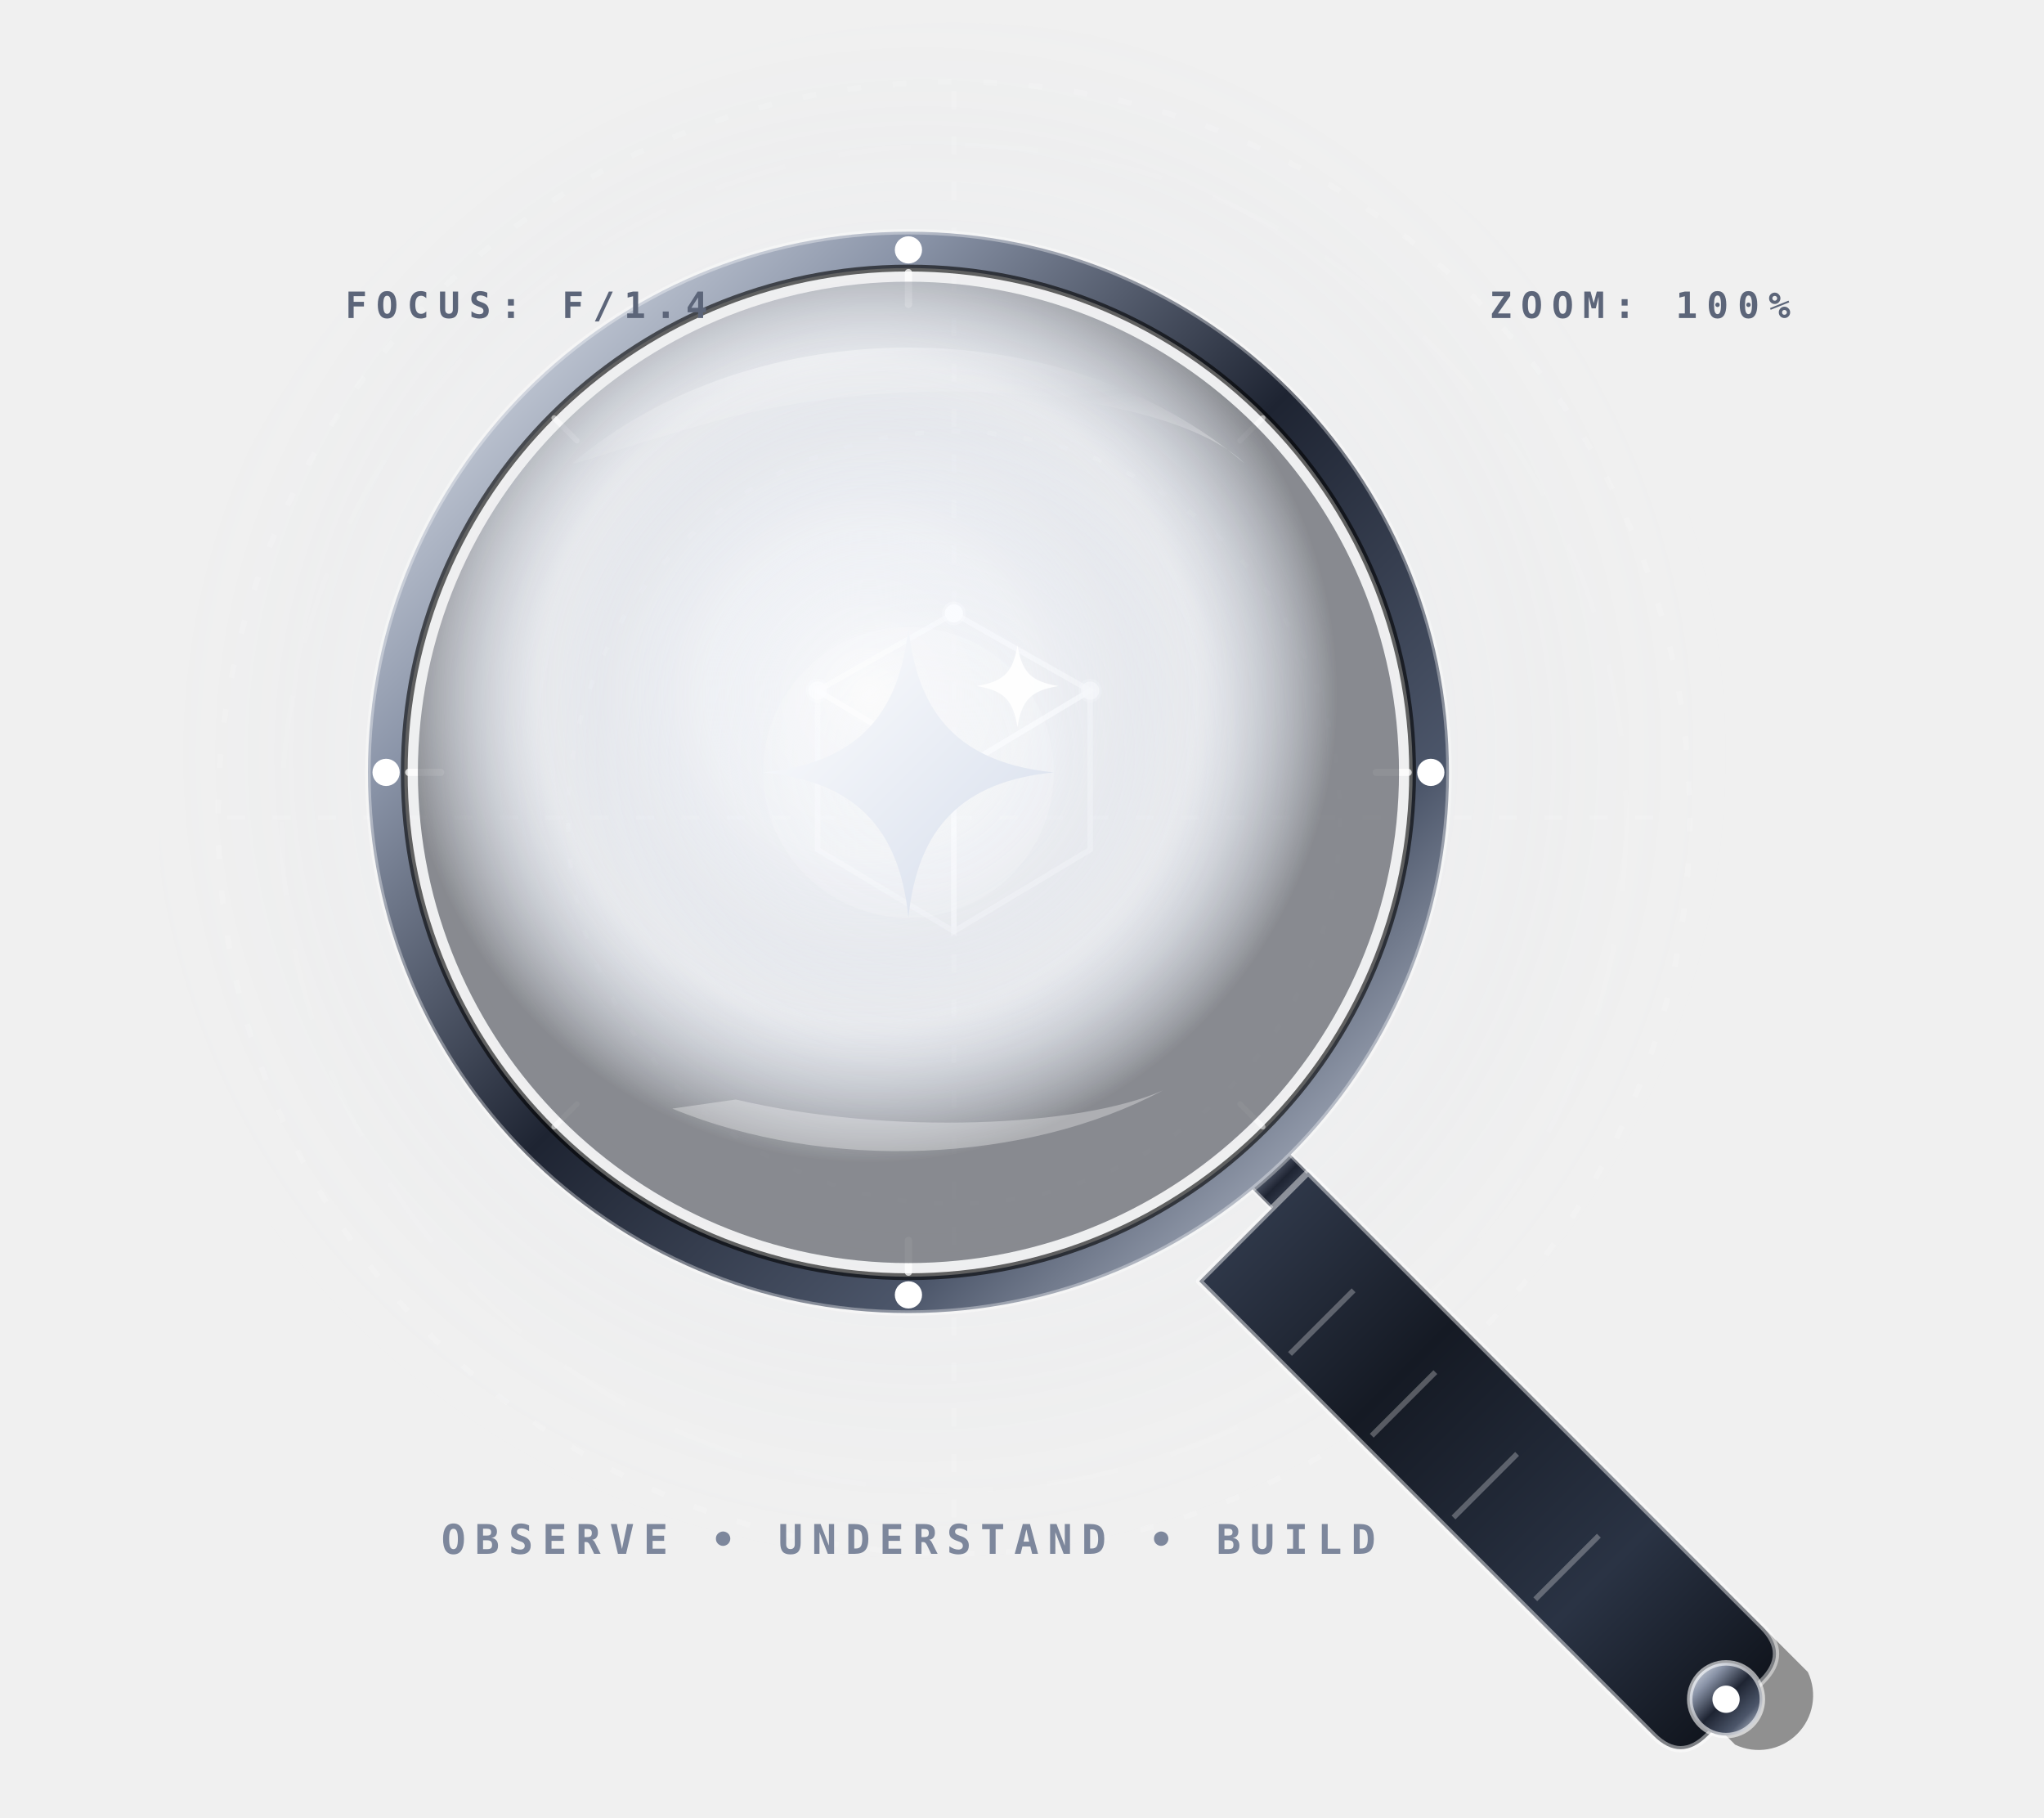
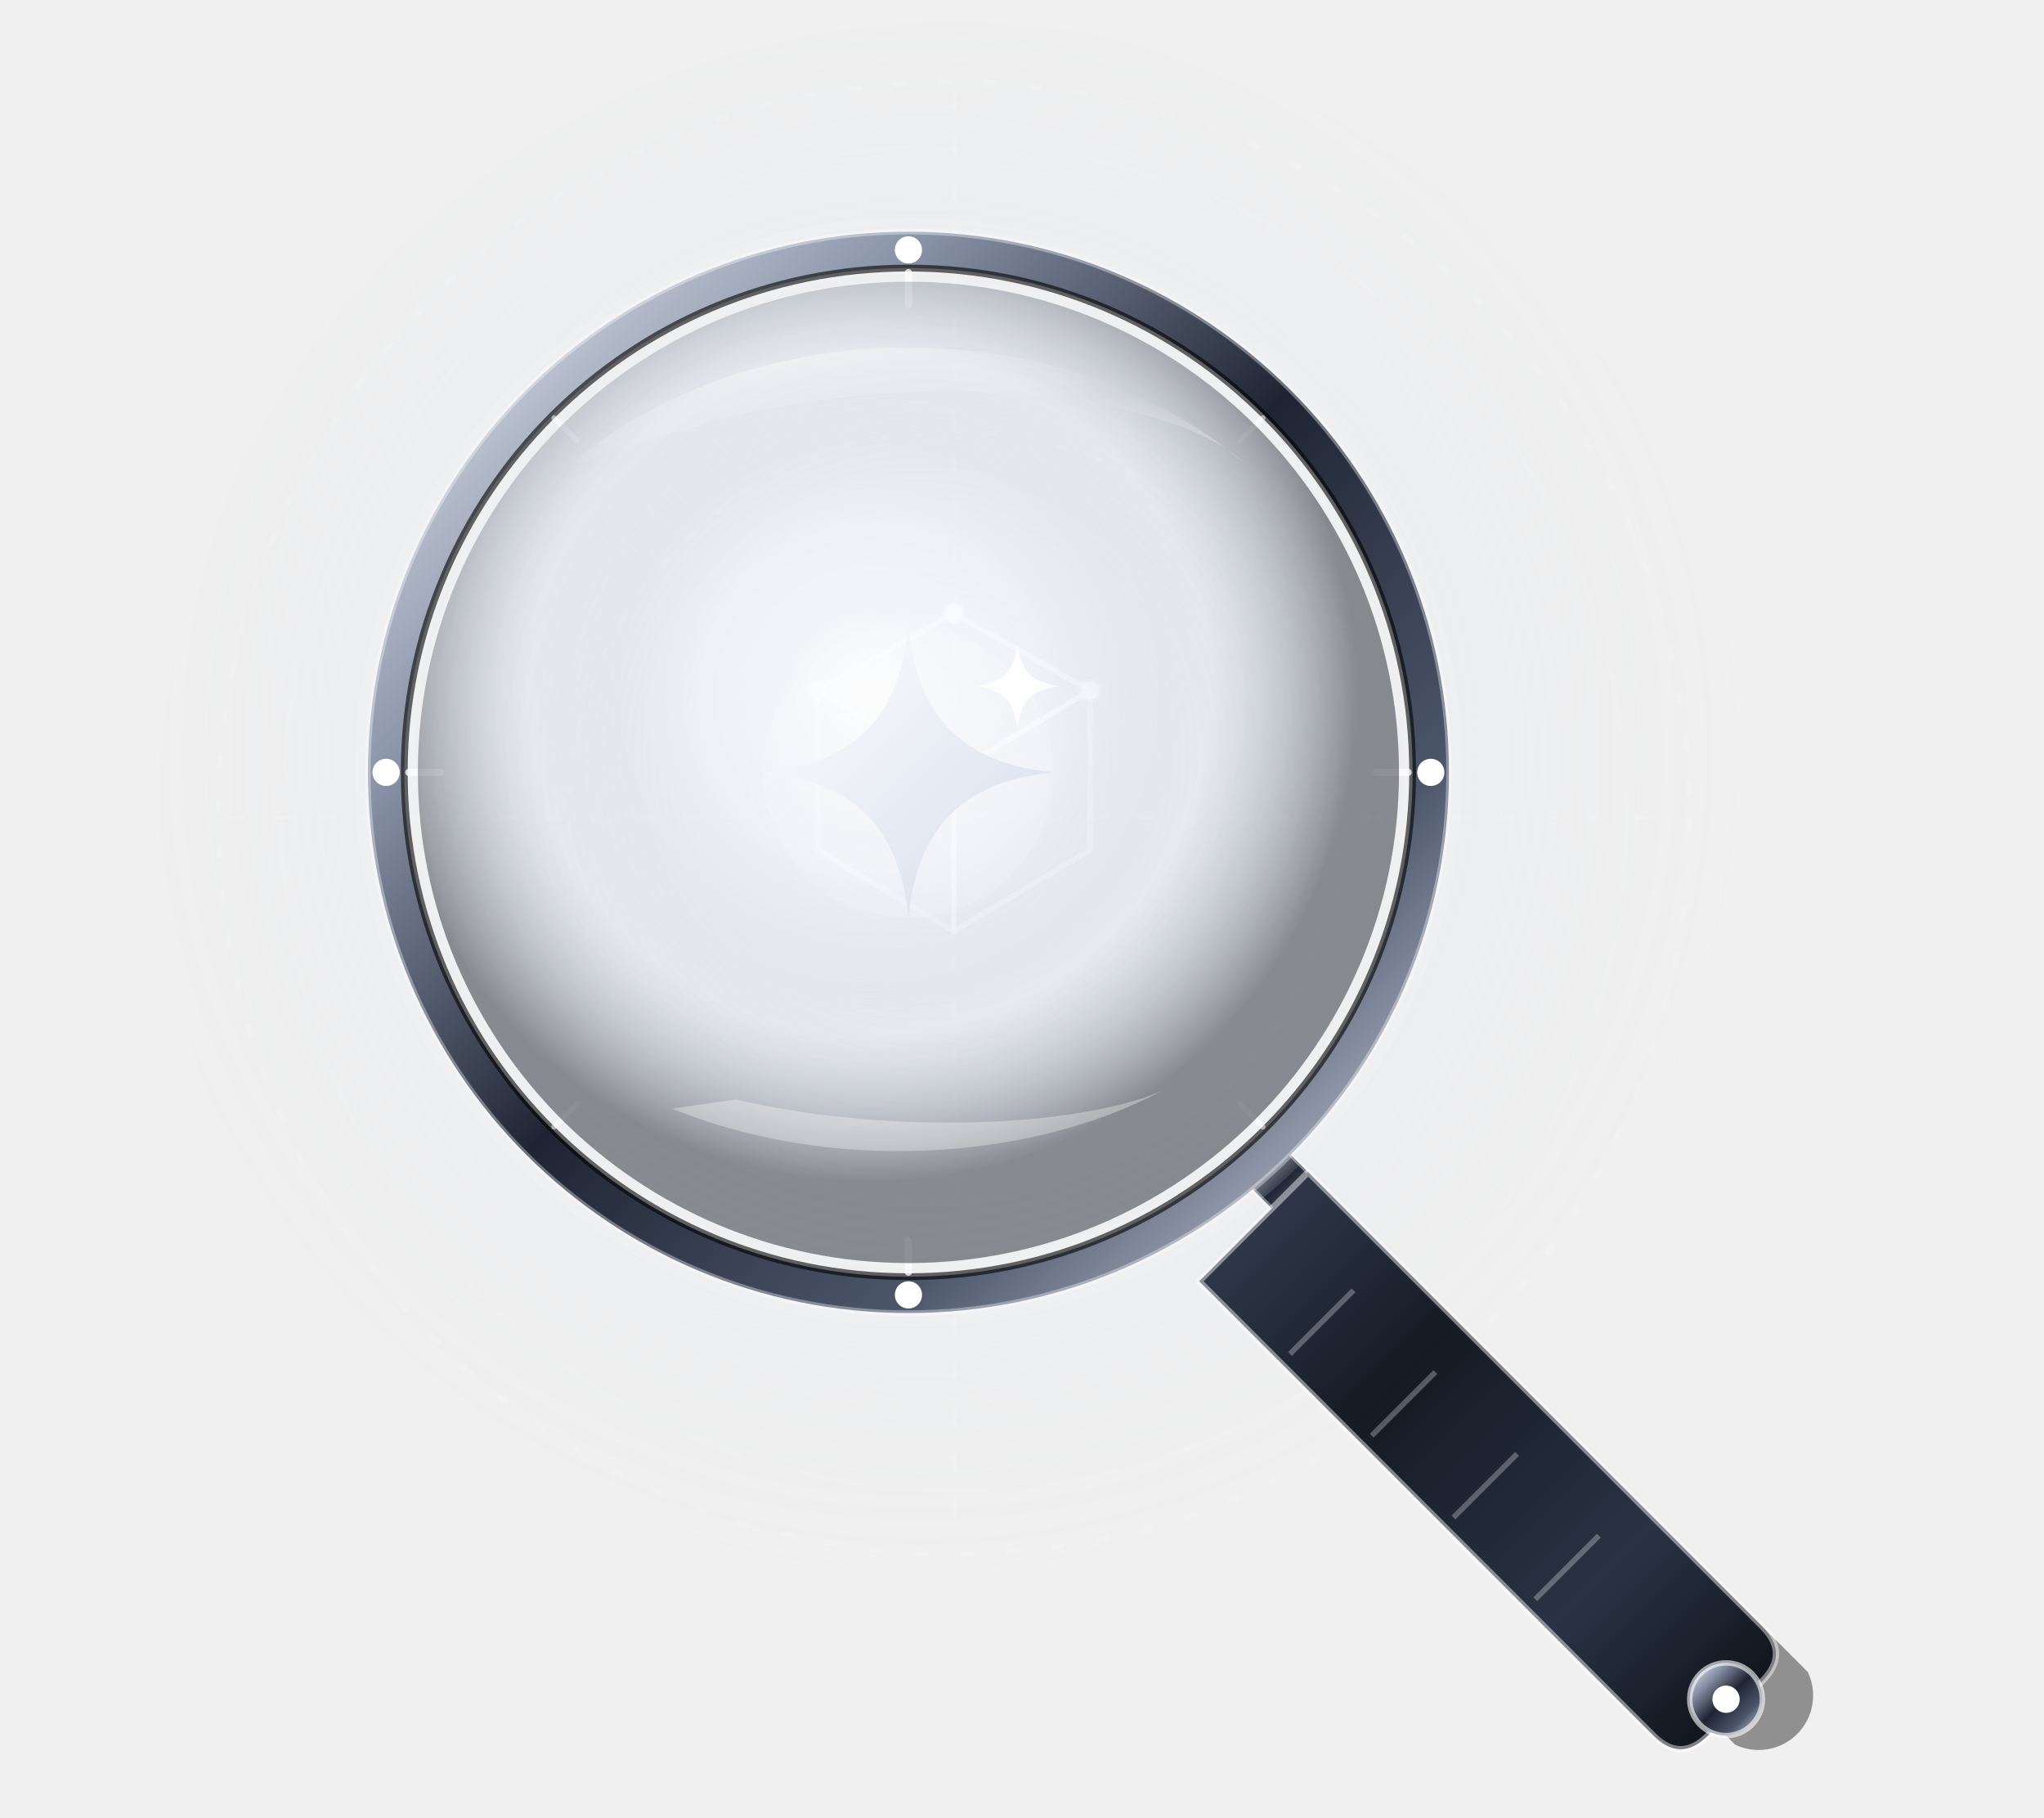
<svg xmlns="http://www.w3.org/2000/svg" viewBox="0 0 450 400" width="100%" height="100%" aria-hidden="true">
  <defs>
-     <radialGradient id="lensAura" cx="48%" cy="46%" r="52%">
-       <stop offset="0%" stop-color="#ffffff" stop-opacity="0.22" />
-       <stop offset="45%" stop-color="#dbe4f6" stop-opacity="0.08" />
-       <stop offset="80%" stop-color="#b4c2de" stop-opacity="0.02" />
+     <radialGradient id="lensAura" cx="48%" cy="46%" r="54%">
+       <stop offset="0%" stop-color="#ffffff" stop-opacity="0.30" />
+       <stop offset="45%" stop-color="#dbe4f6" stop-opacity="0.12" />
+       <stop offset="78%" stop-color="#b4c2de" stop-opacity="0.03" />
      <stop offset="100%" stop-color="#ffffff" stop-opacity="0" />
    </radialGradient>
-     <radialGradient id="glassCoreGlow" cx="46%" cy="42%" r="48%">
-       <stop offset="0%" stop-color="#ffffff" stop-opacity="0.65" />
-       <stop offset="35%" stop-color="#ecf2fe" stop-opacity="0.25" />
-       <stop offset="70%" stop-color="#9aa9c8" stop-opacity="0.08" />
+     <radialGradient id="glassCoreGlow" cx="46%" cy="42%" r="50%">
+       <stop offset="0%" stop-color="#ffffff" stop-opacity="0.78" />
+       <stop offset="35%" stop-color="#ecf2fe" stop-opacity="0.32" />
+       <stop offset="70%" stop-color="#9aa9c8" stop-opacity="0.10" />
      <stop offset="100%" stop-color="#0c101a" stop-opacity="0.45" />
    </radialGradient>
    <linearGradient id="lensSpecular" x1="0%" y1="0%" x2="100%" y2="100%">
      <stop offset="0%" stop-color="#ffffff" stop-opacity="0.8" />
      <stop offset="30%" stop-color="#ffffff" stop-opacity="0.2" />
      <stop offset="60%" stop-color="#ffffff" stop-opacity="0" />
      <stop offset="100%" stop-color="#ffffff" stop-opacity="0.4" />
    </linearGradient>
    <linearGradient id="rimMetal" x1="0%" y1="0%" x2="100%" y2="100%">
      <stop offset="0%" stop-color="#f0f4fa" />
      <stop offset="25%" stop-color="#8a94a8" />
      <stop offset="50%" stop-color="#1e2432" />
      <stop offset="75%" stop-color="#4c566a" />
      <stop offset="100%" stop-color="#e2e8f4" />
    </linearGradient>
    <linearGradient id="handleGrad" x1="0%" y1="0%" x2="100%" y2="100%">
      <stop offset="0%" stop-color="#384256" />
      <stop offset="35%" stop-color="#151a24" />
      <stop offset="70%" stop-color="#2a3344" />
      <stop offset="100%" stop-color="#090c12" />
    </linearGradient>
    <linearGradient id="sparkWhite" x1="0%" y1="0%" x2="100%" y2="100%">
      <stop offset="0%" stop-color="#ffffff" />
      <stop offset="100%" stop-color="#d4dceb" />
    </linearGradient>
  </defs>
  <circle cx="210" cy="180" r="175" fill="url(#lensAura)" />
  <g>
    <circle cx="210" cy="180" r="162" fill="none" stroke="#ffffff" stroke-opacity="0.14" stroke-width="1.2" stroke-dasharray="3 7" />
    <circle cx="210" cy="180" r="148" fill="none" stroke="#ffffff" stroke-opacity="0.08" stroke-width="1" stroke-dasharray="16 12" />
    <animateTransform attributeName="transform" type="rotate" from="0 210 180" to="360 210 180" dur="95s" repeatCount="indefinite" />
  </g>
  <g stroke="#ffffff" stroke-opacity="0.12" stroke-width="1">
    <line x1="210" y1="20" x2="210" y2="340" stroke-dasharray="4 6" />
    <line x1="50" y1="180" x2="370" y2="180" stroke-dasharray="4 6" />
    <circle cx="210" cy="180" r="85" fill="none" stroke-dasharray="2 6" />
  </g>
  <g stroke="#ffffff" stroke-width="1.2" fill="none" stroke-opacity="0.35">
    <polygon points="210,135 240,152 210,170 180,152" stroke-opacity="0.5" />
    <polygon points="180,152 210,170 210,205 180,187" stroke-opacity="0.35" />
    <polygon points="240,152 210,170 210,205 240,187" stroke-opacity="0.4" />
    <circle cx="210" cy="170" r="2.5" fill="#ffffff" stroke="#151a24" stroke-width="1" />
    <circle cx="210" cy="135" r="2" fill="#ffffff" />
    <circle cx="240" cy="152" r="2" fill="#ffffff" opacity="0.75" />
    <circle cx="180" cy="152" r="2" fill="#ffffff" opacity="0.75" />
  </g>
  <g>
    <path d="M 288 258 L 398 368 A 12 12 0 0 1 382 384 L 272 274 Z" fill="#000000" opacity="0.4" />
    <g>
      <polygon points="280,250 292,262 284,270 272,258" fill="url(#rimMetal)" stroke="#ffffff" stroke-width="1" stroke-opacity="0.4" />
      <path d="M 288 258 L 388 358 Q 394 364 388 370 L 376 382 Q 370 388 364 382 L 264 282 Z" fill="url(#handleGrad)" stroke="rgba(255,255,255,0.45)" stroke-width="1.4" stroke-linejoin="round" />
      <g stroke="#ffffff" stroke-opacity="0.28" stroke-width="1.2">
        <line x1="298" y1="284" x2="284" y2="298" />
        <line x1="316" y1="302" x2="302" y2="316" />
        <line x1="334" y1="320" x2="320" y2="334" />
        <line x1="352" y1="338" x2="338" y2="352" />
      </g>
      <circle cx="380" cy="374" r="8" fill="url(#rimMetal)" stroke="#ffffff" stroke-width="1.2" stroke-opacity="0.6" />
      <circle cx="380" cy="374" r="3" fill="#ffffff" />
    </g>
+     <circle cx="200" cy="170" r="115" fill="none" stroke="#ffffff" stroke-opacity="0.14" stroke-width="14" />
    <circle cx="200" cy="170" r="115" fill="none" stroke="url(#rimMetal)" stroke-width="8" />
    <circle cx="200" cy="170" r="119" fill="none" stroke="#ffffff" stroke-opacity="0.35" stroke-width="1.2" />
    <circle cx="200" cy="170" r="111" fill="none" stroke="#000000" stroke-opacity="0.6" stroke-width="1.5" />
    <g stroke="#ffffff" stroke-linecap="round">
      <circle cx="200" cy="55" r="2.5" fill="#ffffff" />
      <circle cx="315" cy="170" r="2.5" fill="#ffffff" />
      <circle cx="200" cy="285" r="2.5" fill="#ffffff" />
      <circle cx="85" cy="170" r="2.5" fill="#ffffff" />
      <line x1="200" y1="60" x2="200" y2="67" stroke-width="1.6" stroke-opacity="0.75" />
      <line x1="310" y1="170" x2="303" y2="170" stroke-width="1.6" stroke-opacity="0.75" />
      <line x1="200" y1="280" x2="200" y2="273" stroke-width="1.6" stroke-opacity="0.75" />
      <line x1="90" y1="170" x2="97" y2="170" stroke-width="1.6" stroke-opacity="0.75" />
      <line x1="278" y1="92" x2="273" y2="97" stroke-width="1.2" stroke-opacity="0.5" />
      <line x1="278" y1="248" x2="273" y2="243" stroke-width="1.2" stroke-opacity="0.5" />
      <line x1="122" y1="248" x2="127" y2="243" stroke-width="1.2" stroke-opacity="0.5" />
      <line x1="122" y1="92" x2="127" y2="97" stroke-width="1.2" stroke-opacity="0.5" />
    </g>
    <circle cx="200" cy="170" r="108" fill="url(#glassCoreGlow)" />
    <path d="M 126 102 C 166 68, 234 68, 274 102 C 260 88, 208 80, 160 92 C 138 98, 128 102, 126 102 Z" fill="url(#lensSpecular)" />
    <path d="M 148 244 C 182 258, 226 256, 256 240 C 238 248, 196 250, 162 242 Z" fill="#ffffff" opacity="0.32" />
    <g>
      <circle cx="200" cy="170" r="32" fill="#ffffff" fill-opacity="0.14">
        <animate attributeName="r" values="28;40;28" dur="3.4s" repeatCount="indefinite" />
        <animate attributeName="fill-opacity" values="0.18;0.06;0.18" dur="3.4s" repeatCount="indefinite" />
      </circle>
      <path d="M 200 138 C 202 158, 212 168, 232 170 C 212 172, 202 182, 200 202 C 198 182, 188 172, 168 170 C 188 168, 198 158, 200 138 Z" fill="url(#sparkWhite)" />
      <path d="M 224 142 C 225 148, 227 150, 233 151 C 227 152, 225 154, 224 160 C 223 154, 221 152, 215 151 C 221 150, 223 148, 224 142 Z" fill="#ffffff" opacity="0.9" />
    </g>
  </g>
-   <g font-family="ui-monospace, SFMono-Regular, Menlo, Monaco, Consolas, monospace" font-size="9" font-weight="700" letter-spacing="2">
-     <text x="200" y="342" fill="#7d879c" text-anchor="middle">OBSERVE • UNDERSTAND • BUILD</text>
-     <text x="76" y="70" fill="#5c6579" font-size="8">FOCUS: F/1.4</text>
-     <text x="328" y="70" fill="#5c6579" font-size="8">ZOOM: 100%</text>
-   </g>
</svg>
